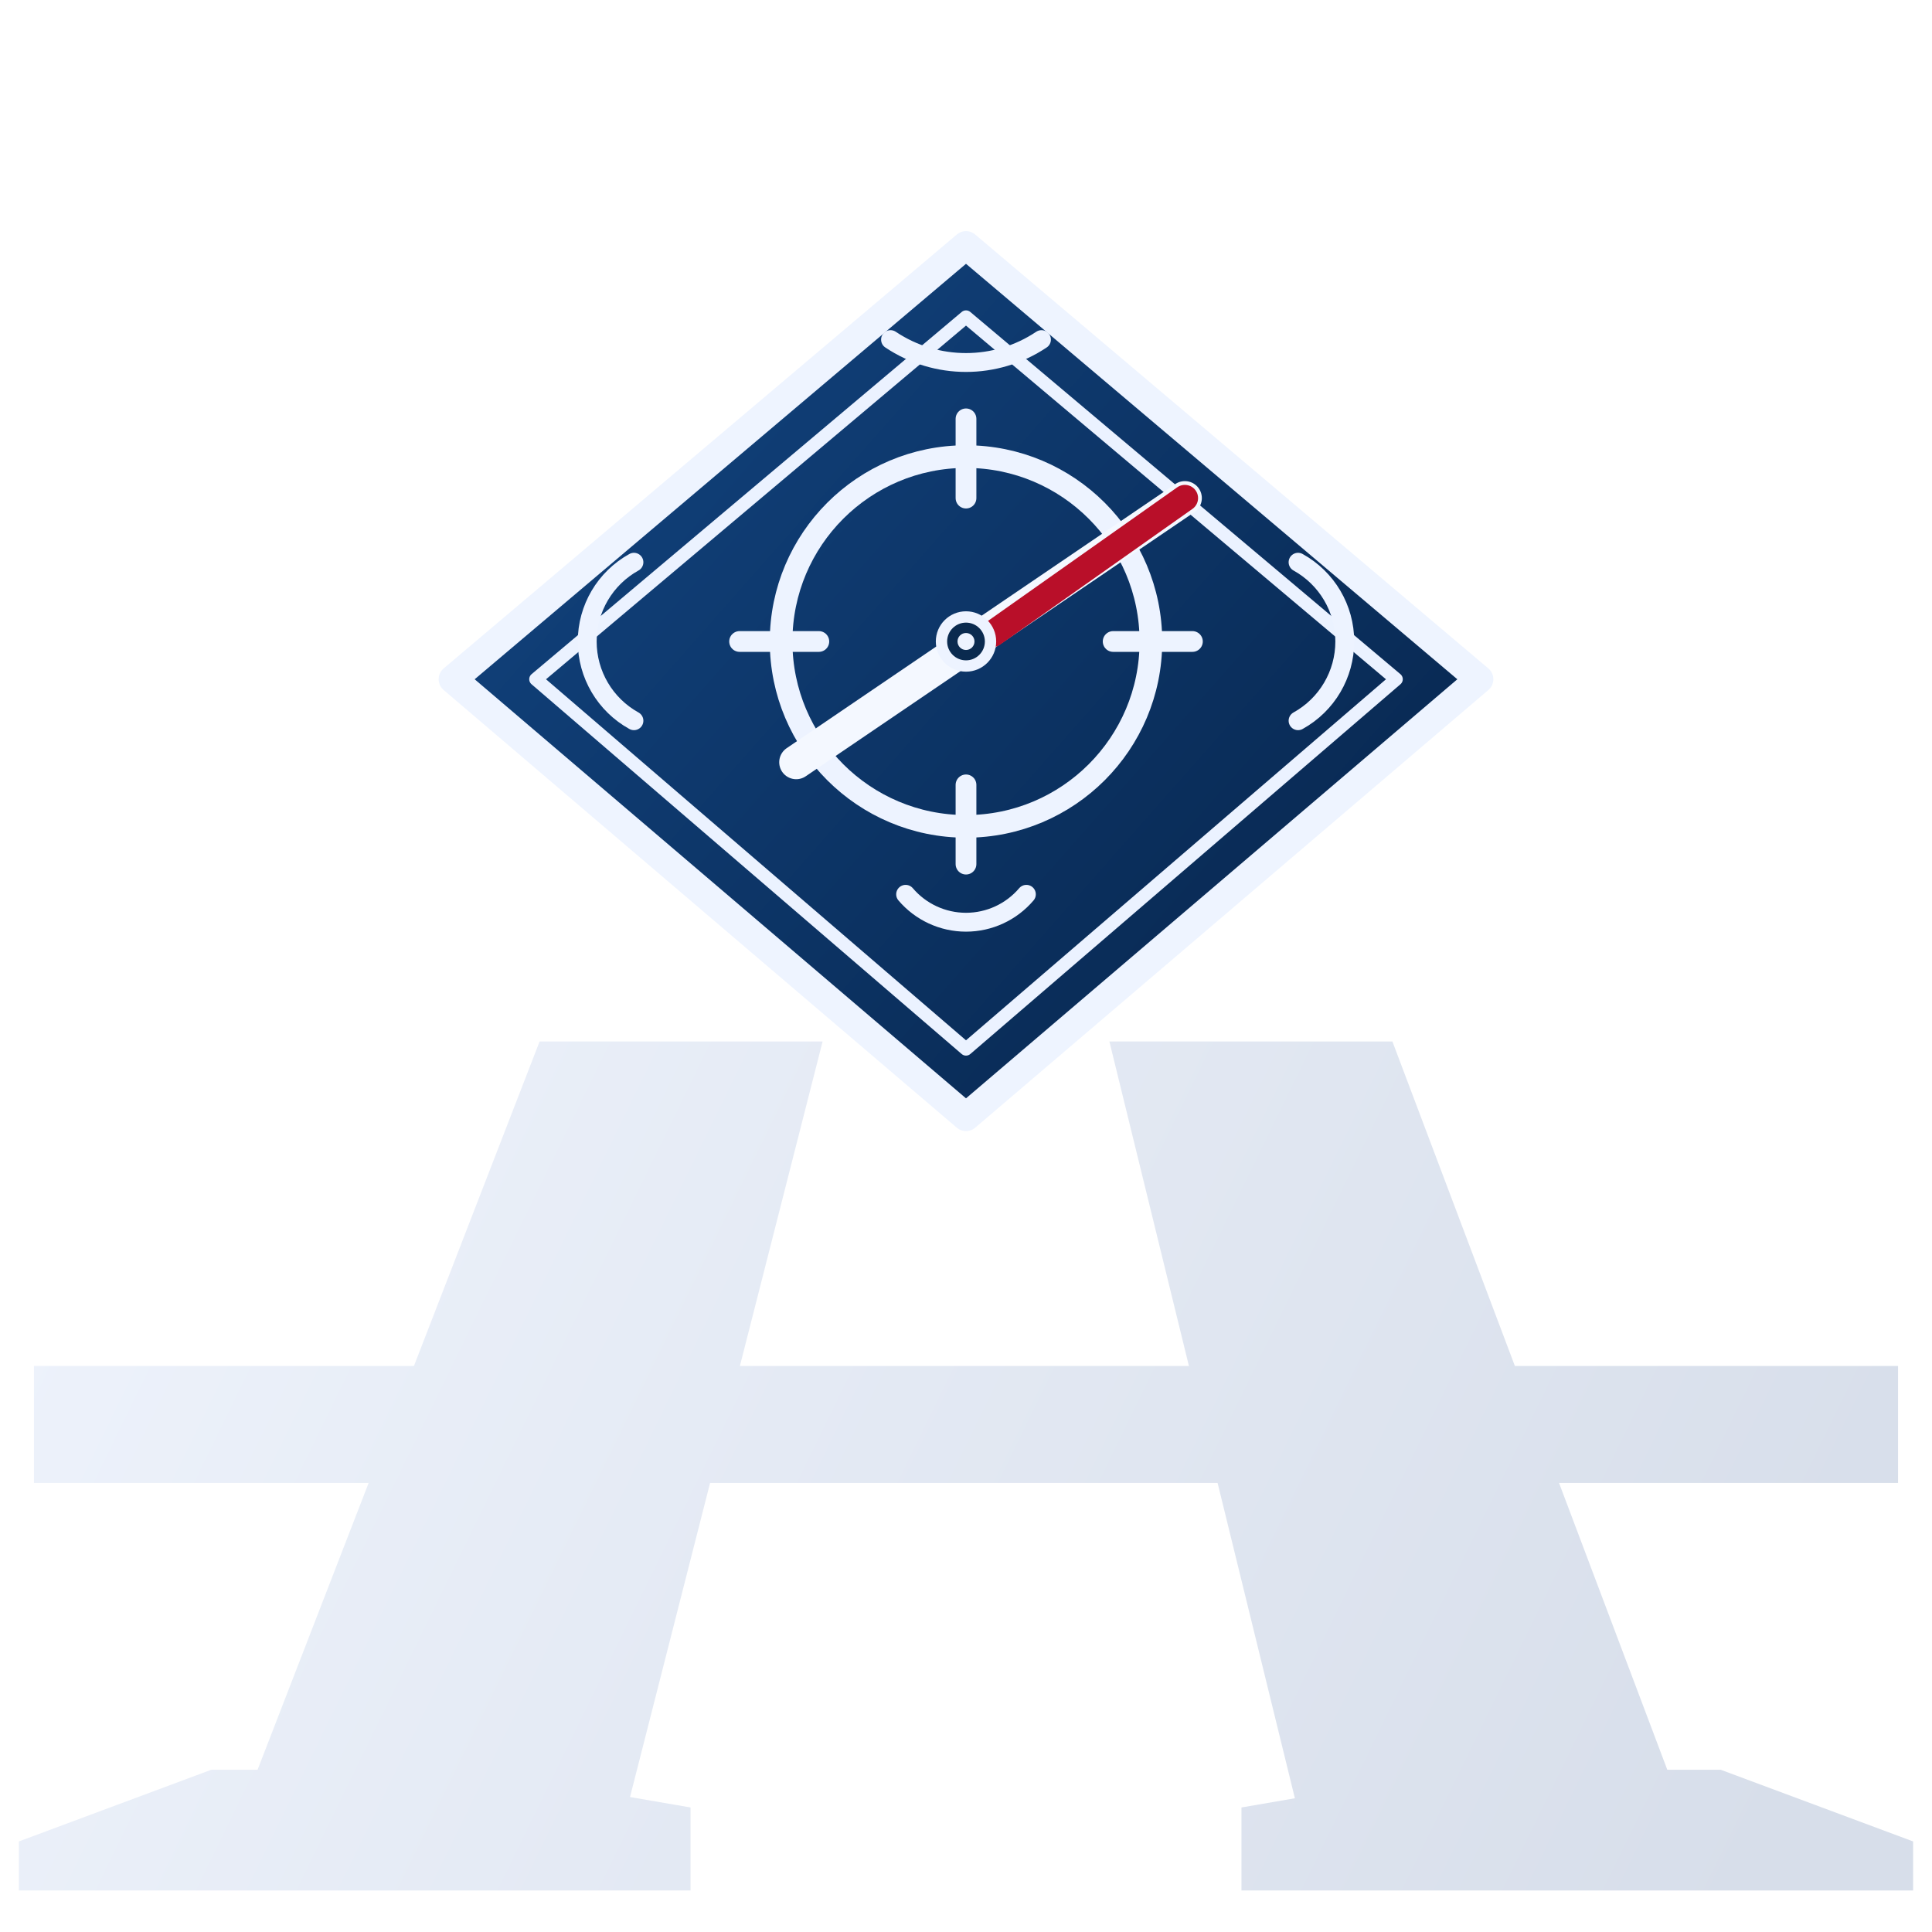
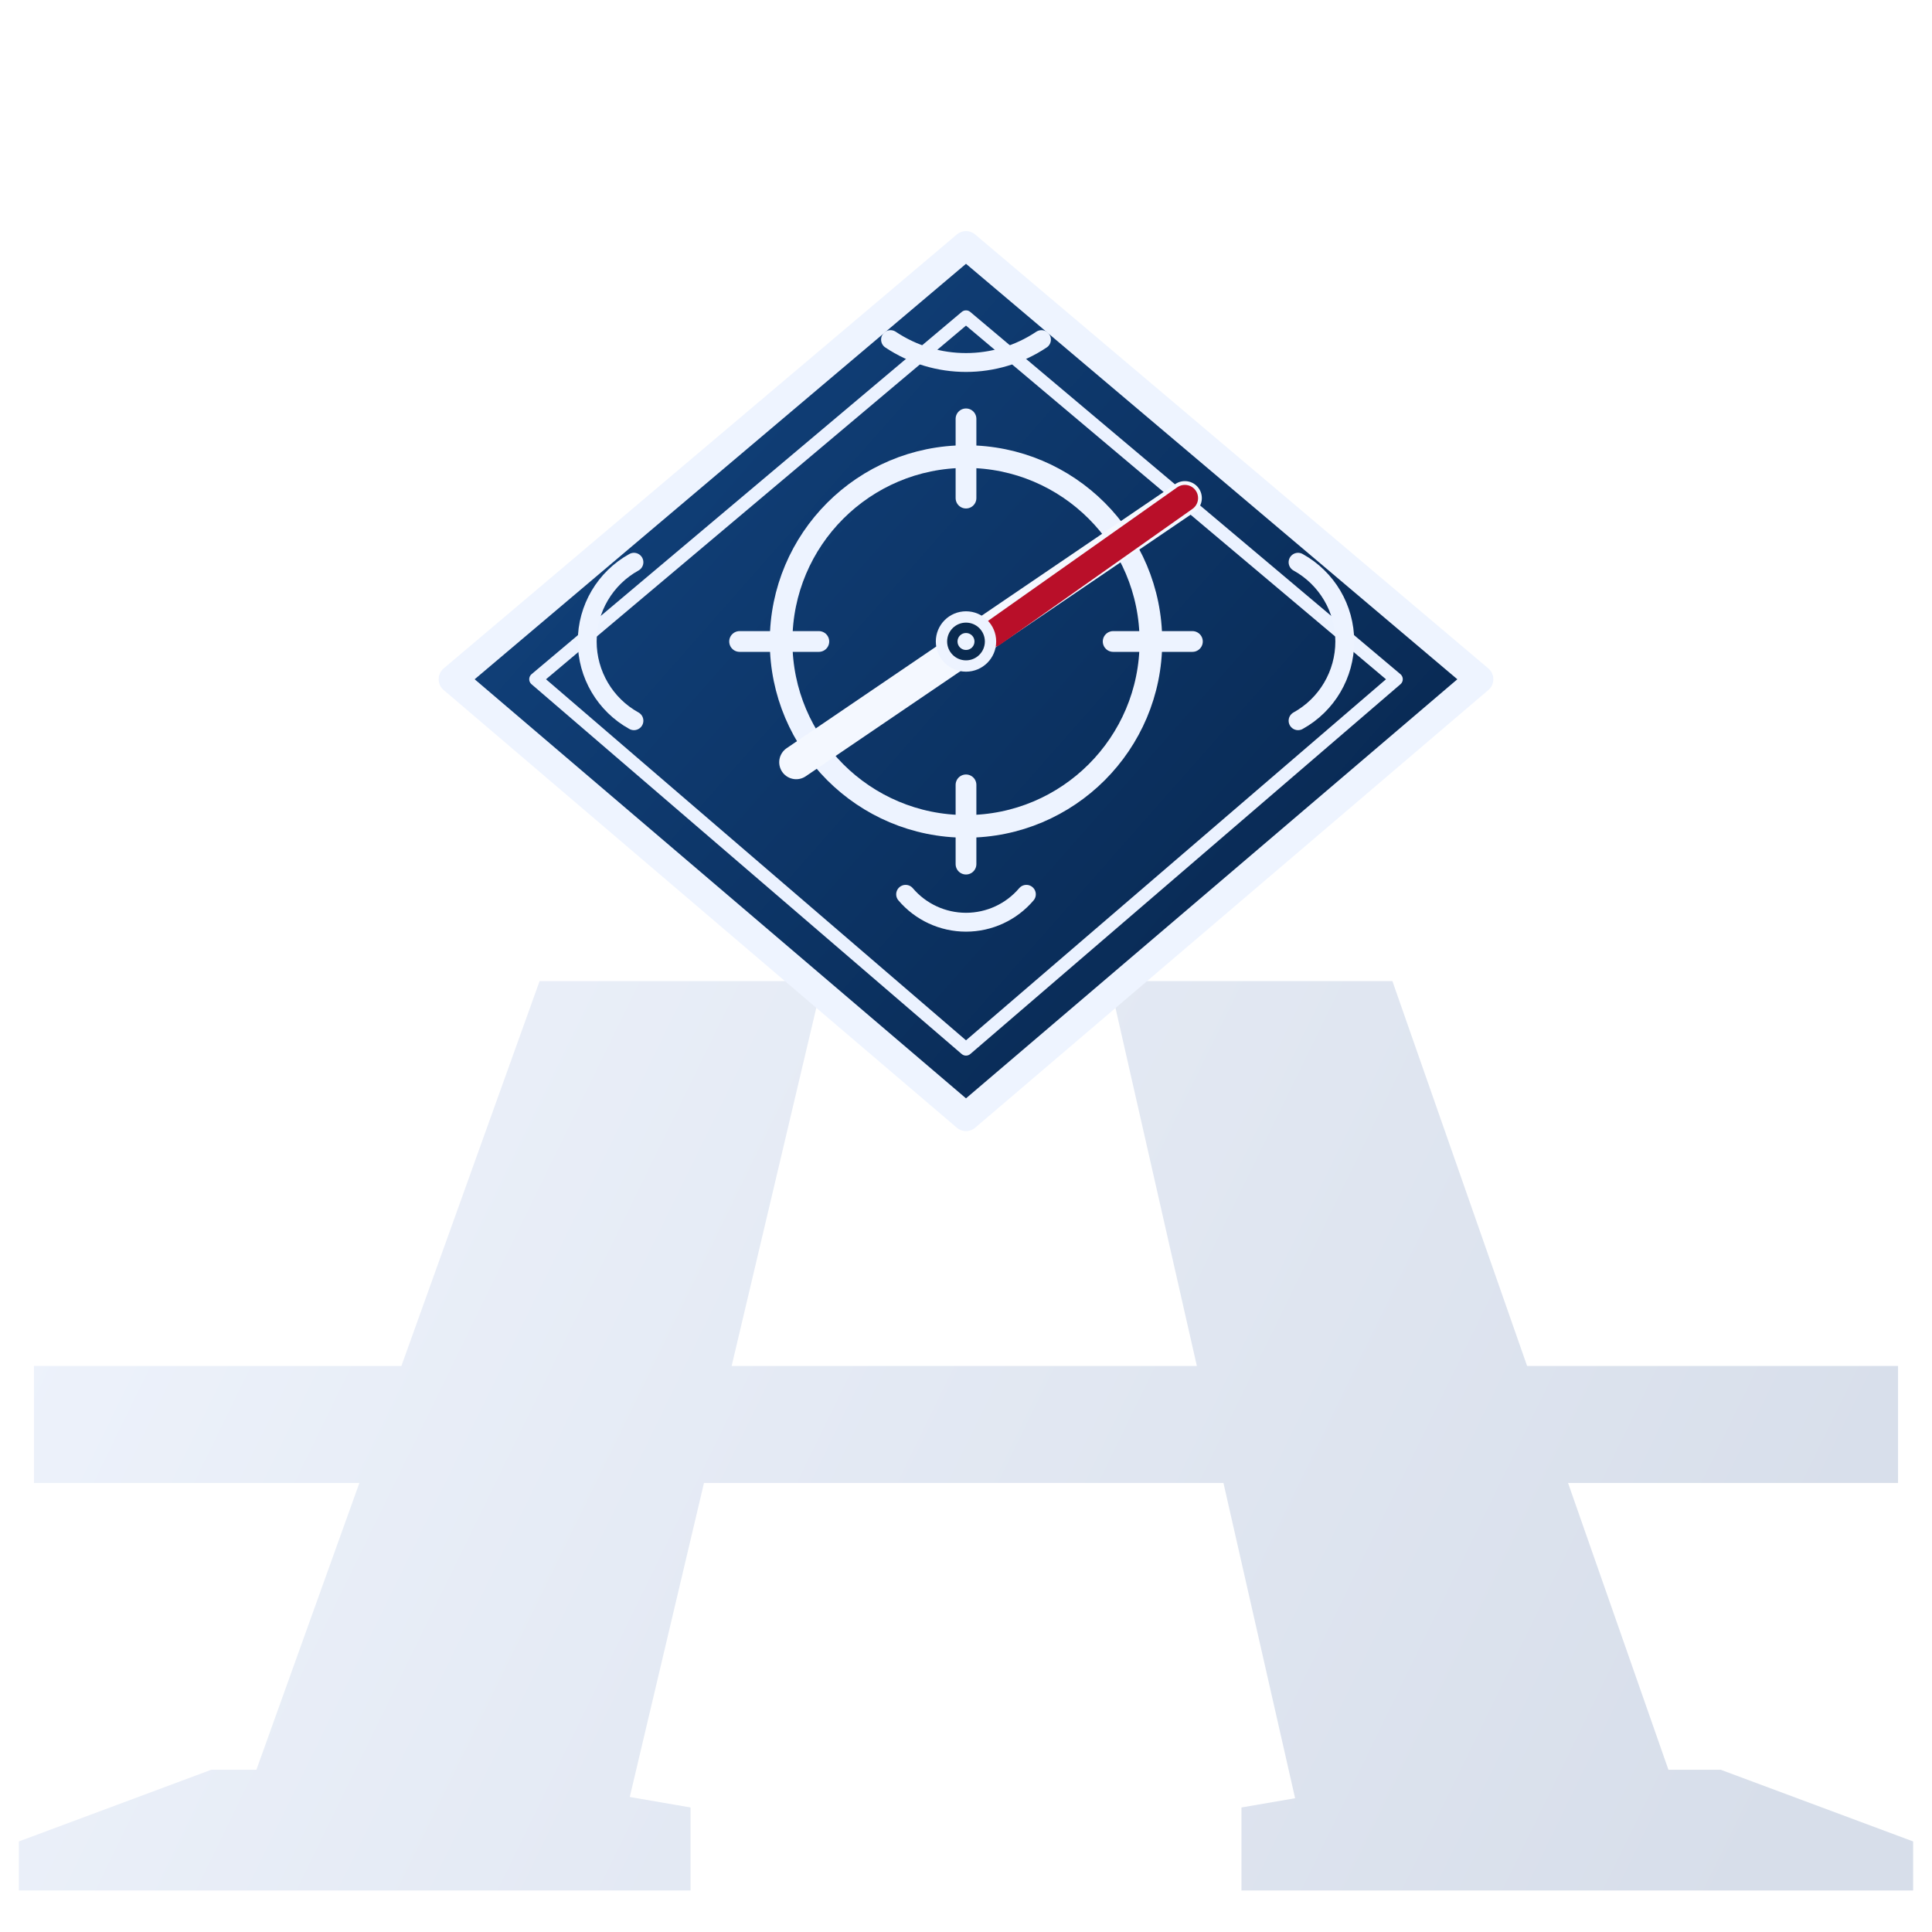
<svg xmlns="http://www.w3.org/2000/svg" width="1024" height="1024" viewBox="0 0 1024 1024" role="img" aria-labelledby="title desc">
  <defs>
    <linearGradient id="metal" x1="80" y1="560" x2="940" y2="980" gradientUnits="userSpaceOnUse">
      <stop offset="0" stop-color="#edf2fb" />
      <stop offset="1" stop-color="#d7deea" />
    </linearGradient>
    <linearGradient id="fieldBlue" x1="266" y1="136" x2="764" y2="576" gradientUnits="userSpaceOnUse">
      <stop offset="0" stop-color="#124582" />
      <stop offset="1" stop-color="#07244a" />
    </linearGradient>
  </defs>
  <g>
-     <path d="M286 552 L436 552 L332 960 L128 960 Z" fill="url(#metal)" />
-     <path d="M588 552 L738 552 L892 960 L688 960 Z" fill="url(#metal)" />
+     <path d="M286 520 L436 520 L332 960 L128 960 Z" fill="url(#metal)" />
+     <path d="M588 520 L738 520 L892 960 L688 960 Z" fill="url(#metal)" />
    <rect x="18" y="724" width="988" height="62" fill="url(#metal)" />
    <path d="M10 1002 L366 1002 L366 958 L250 938 L112 938 L10 976 Z" fill="url(#metal)" />
    <path d="M658 958 L658 1002 L1014 1002 L1014 976 L912 938 L774 938 Z" fill="url(#metal)" />
  </g>
  <g>
    <path d="M512 130 L784 360 L512 592 L240 360 Z" fill="url(#fieldBlue)" stroke="#eef4ff" stroke-width="15" stroke-linejoin="round" />
    <path d="M512 168 L740 360 L512 556 L284 360 Z" fill="none" stroke="#ebf2ff" stroke-width="7" stroke-linejoin="round" />
    <path d="M472 180 A72 72 0 0 0 552 180" fill="none" stroke="#edf3ff" stroke-width="10" stroke-linecap="round" />
    <path d="M336 298 A48 48 0 0 0 336 382" fill="none" stroke="#edf3ff" stroke-width="10" stroke-linecap="round" />
    <path d="M688 298 A48 48 0 0 1 688 382" fill="none" stroke="#edf3ff" stroke-width="10" stroke-linecap="round" />
    <path d="M480 474 A42 42 0 0 0 544 474" fill="none" stroke="#edf3ff" stroke-width="10" stroke-linecap="round" />
    <circle cx="512" cy="340" r="98" fill="none" stroke="#edf3ff" stroke-width="12" />
    <line x1="512" y1="222" x2="512" y2="264" stroke="#edf3ff" stroke-width="11" stroke-linecap="round" />
    <line x1="512" y1="416" x2="512" y2="458" stroke="#edf3ff" stroke-width="11" stroke-linecap="round" />
    <line x1="392" y1="340" x2="434" y2="340" stroke="#edf3ff" stroke-width="11" stroke-linecap="round" />
    <line x1="590" y1="340" x2="632" y2="340" stroke="#edf3ff" stroke-width="11" stroke-linecap="round" />
    <line x1="422" y1="404" x2="628" y2="264" stroke="#f4f8ff" stroke-width="18" stroke-linecap="round" />
    <line x1="526" y1="336" x2="628" y2="264" stroke="#b90f29" stroke-width="14" stroke-linecap="round" />
    <circle cx="512" cy="340" r="13" fill="#0a2a4f" stroke="#edf3ff" stroke-width="6" />
    <circle cx="512" cy="340" r="4.5" fill="#edf3ff" />
  </g>
</svg>
